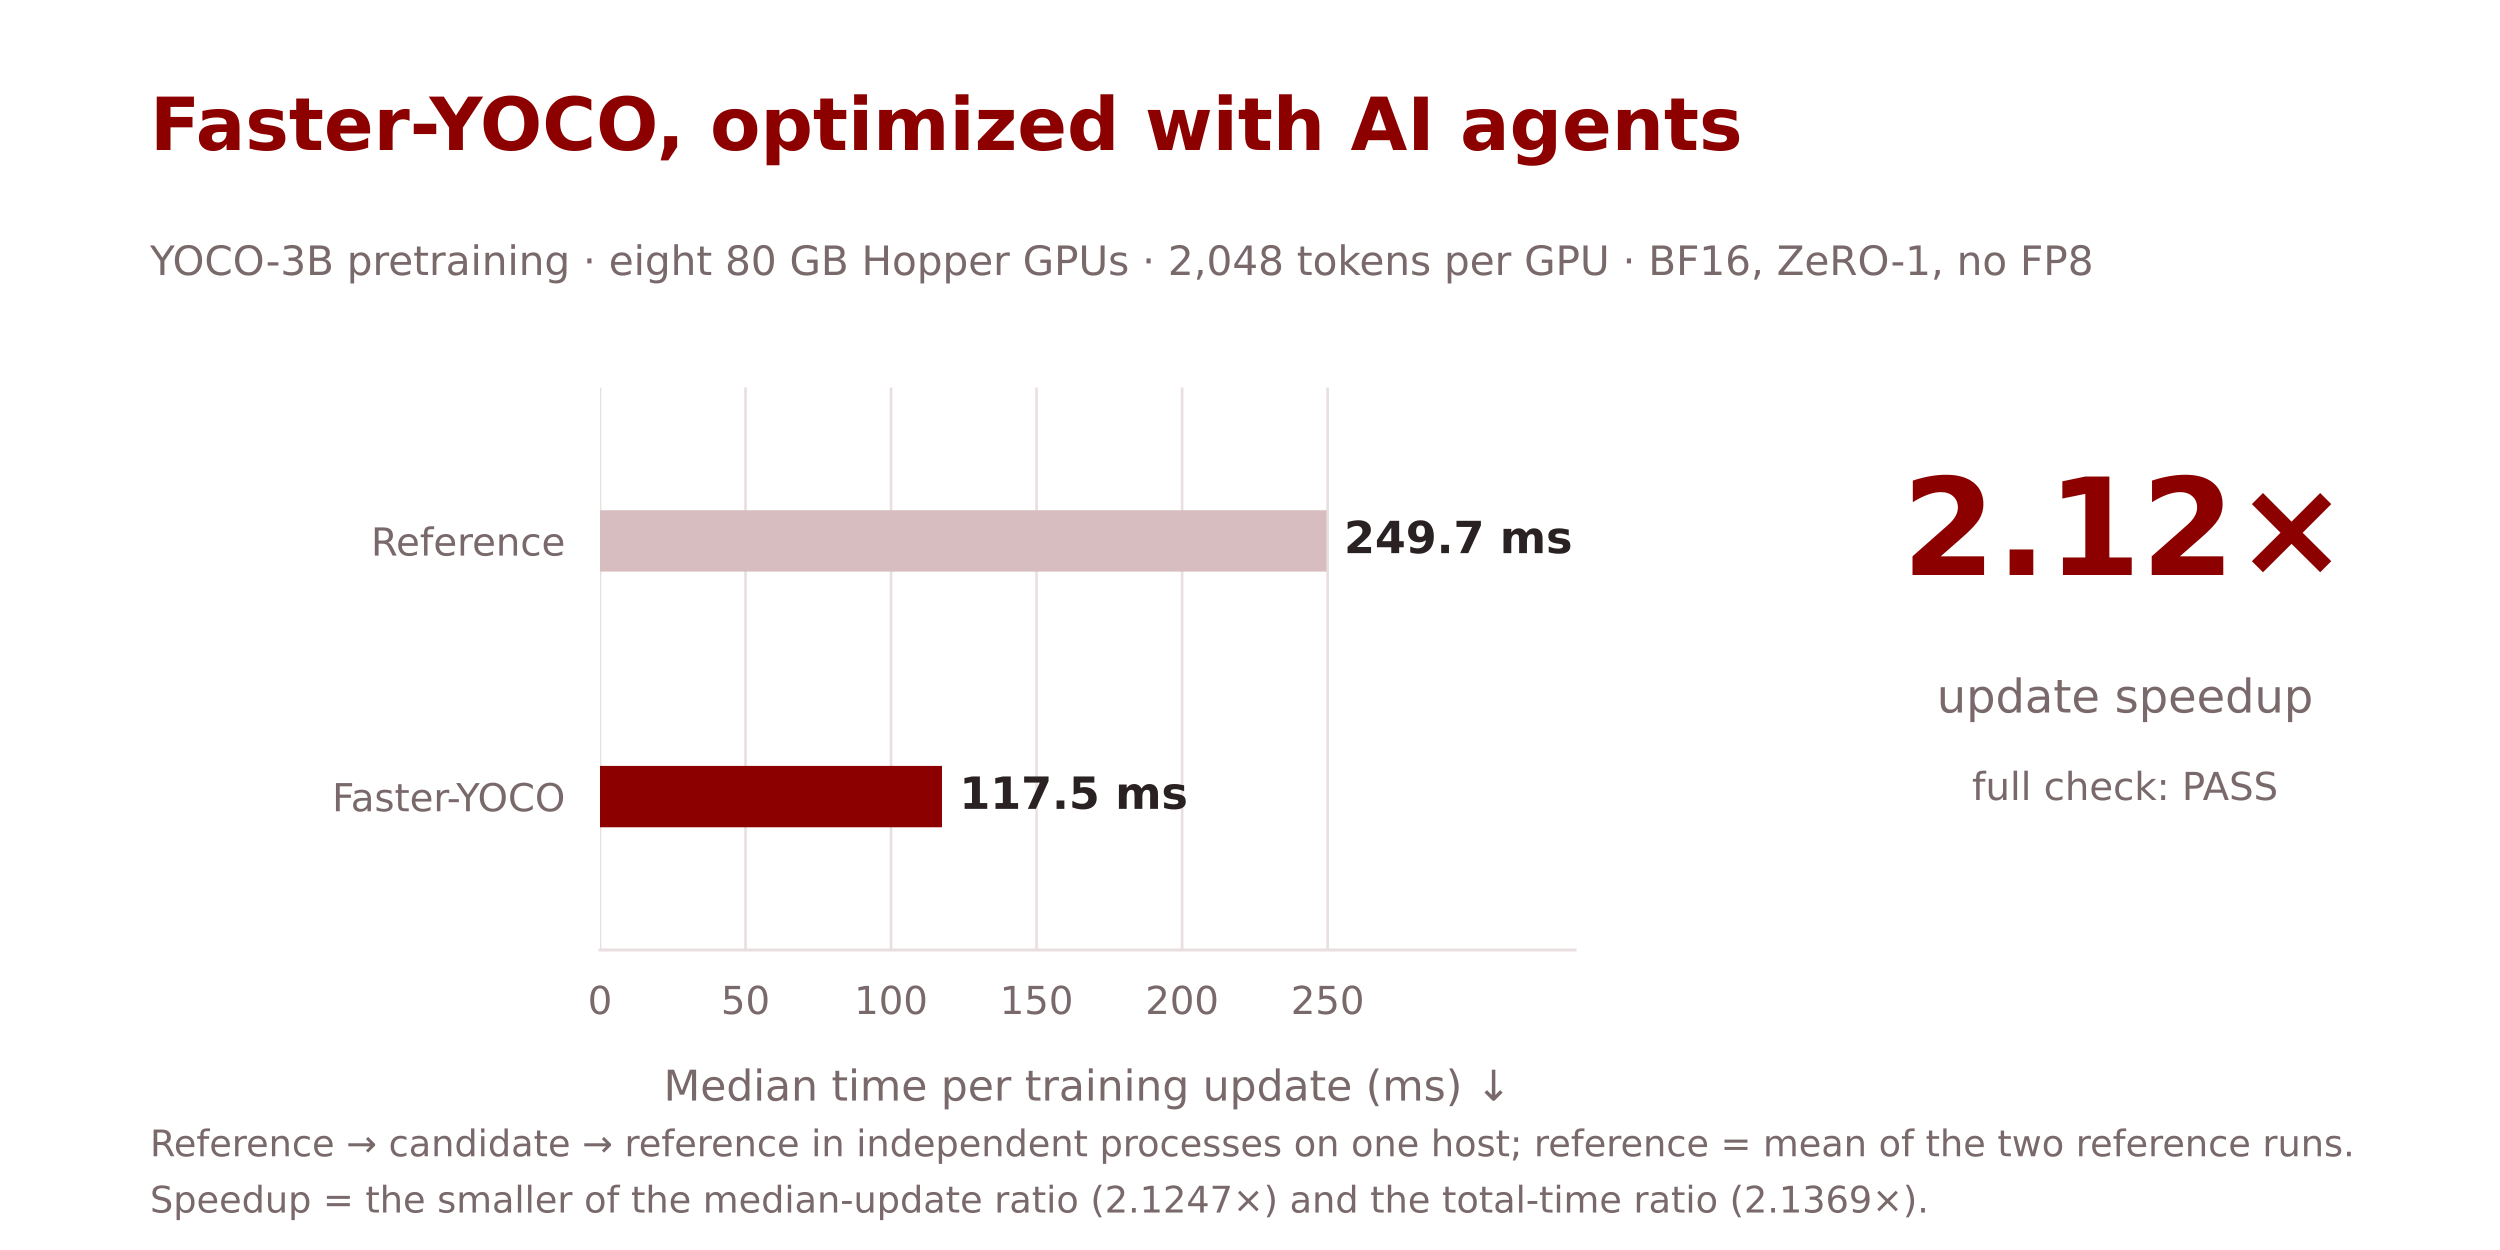
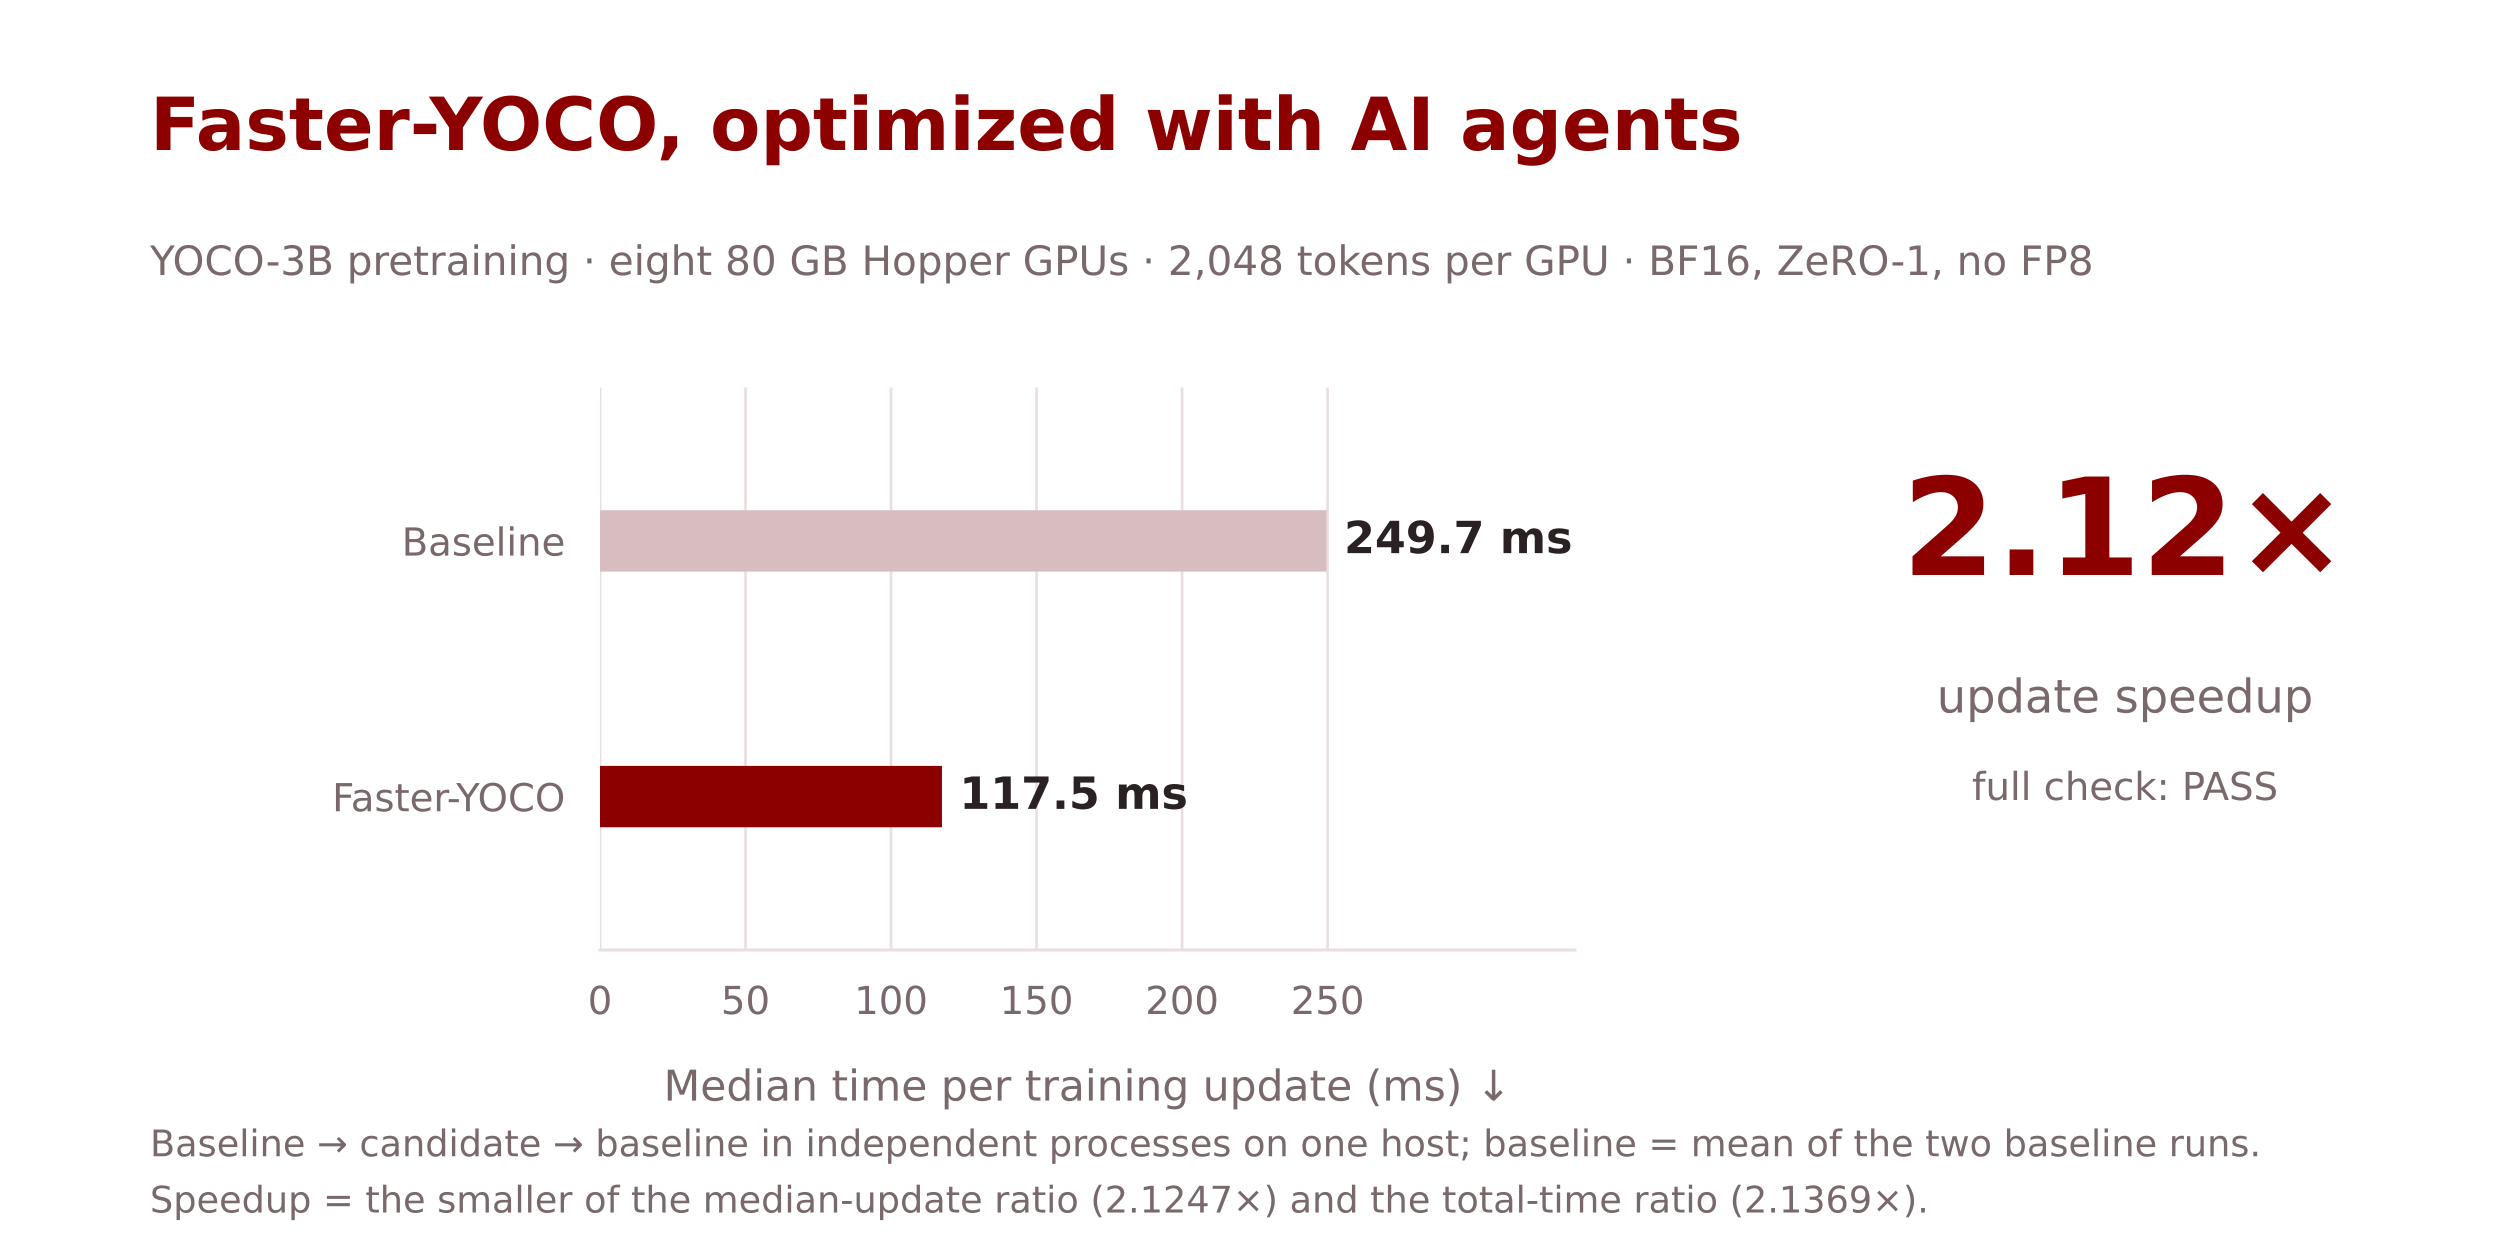
<svg xmlns="http://www.w3.org/2000/svg" width="648pt" height="324pt" viewBox="0 0 648 324" version="1.1">
  <defs>
    <style type="text/css">*{stroke-linejoin: round; stroke-linecap: butt}</style>
  </defs>
  <g id="figure_1">
    <g id="patch_1">
      <path d="M 0 324 L 648 324 L 648 0 L 0 0 z " style="fill: #ffffff" />
    </g>
    <g id="axes_1">
      <g id="patch_2">
        <path d="M 155.52 246.24 L 408.24 246.24 L 408.24 100.44 L 155.52 100.44 z " style="fill: #ffffff" />
      </g>
      <g id="matplotlib.axis_1">
        <g id="xtick_1">
          <g id="line2d_1">
            <path d="M 155.52 246.24 L 155.52 100.44 " clip-path="url(#p07b22acb2a)" style="fill: none; stroke: #eadfe0; stroke-width: 0.7; stroke-linecap: square" />
          </g>
          <g id="line2d_2" />
          <g id="text_1">
            <text style="fill: #79696b; font: 10px 'DejaVu Sans'; text-anchor: middle" x="155.52" y="262.838" transform="rotate(-0 155.52 262.8384)">0</text>
          </g>
        </g>
        <g id="xtick_2">
          <g id="line2d_3">
            <path d="M 193.239 246.24 L 193.239 100.44 " clip-path="url(#p07b22acb2a)" style="fill: none; stroke: #eadfe0; stroke-width: 0.7; stroke-linecap: square" />
          </g>
          <g id="line2d_4" />
          <g id="text_2">
            <text style="fill: #79696b; font: 10px 'DejaVu Sans'; text-anchor: middle" x="193.239" y="262.838" transform="rotate(-0 193.2394 262.8384)">50</text>
          </g>
        </g>
        <g id="xtick_3">
          <g id="line2d_5">
            <path d="M 230.959 246.24 L 230.959 100.44 " clip-path="url(#p07b22acb2a)" style="fill: none; stroke: #eadfe0; stroke-width: 0.7; stroke-linecap: square" />
          </g>
          <g id="line2d_6" />
          <g id="text_3">
            <text style="fill: #79696b; font: 10px 'DejaVu Sans'; text-anchor: middle" x="230.959" y="262.838" transform="rotate(-0 230.9588 262.8384)">100</text>
          </g>
        </g>
        <g id="xtick_4">
          <g id="line2d_7">
            <path d="M 268.678 246.24 L 268.678 100.44 " clip-path="url(#p07b22acb2a)" style="fill: none; stroke: #eadfe0; stroke-width: 0.7; stroke-linecap: square" />
          </g>
          <g id="line2d_8" />
          <g id="text_4">
            <text style="fill: #79696b; font: 10px 'DejaVu Sans'; text-anchor: middle" x="268.678" y="262.838" transform="rotate(-0 268.6782 262.8384)">150</text>
          </g>
        </g>
        <g id="xtick_5">
          <g id="line2d_9">
            <path d="M 306.398 246.24 L 306.398 100.44 " clip-path="url(#p07b22acb2a)" style="fill: none; stroke: #eadfe0; stroke-width: 0.7; stroke-linecap: square" />
          </g>
          <g id="line2d_10" />
          <g id="text_5">
            <text style="fill: #79696b; font: 10px 'DejaVu Sans'; text-anchor: middle" x="306.398" y="262.838" transform="rotate(-0 306.3976 262.8384)">200</text>
          </g>
        </g>
        <g id="xtick_6">
          <g id="line2d_11">
            <path d="M 344.117 246.24 L 344.117 100.44 " clip-path="url(#p07b22acb2a)" style="fill: none; stroke: #eadfe0; stroke-width: 0.7; stroke-linecap: square" />
          </g>
          <g id="line2d_12" />
          <g id="text_6">
            <text style="fill: #79696b; font: 10px 'DejaVu Sans'; text-anchor: middle" x="344.117" y="262.838" transform="rotate(-0 344.117 262.8384)">250</text>
          </g>
        </g>
        <g id="text_7">
          <text style="fill: #79696b; font: 11px 'DejaVu Sans'; text-anchor: middle" x="281.88" y="285.276" transform="rotate(-0 281.88 285.2764)">Median time per training update (ms) ↓</text>
        </g>
      </g>
      <g id="matplotlib.axis_2">
        <g id="ytick_1">
          <g id="line2d_13" />
          <g id="text_8">
-             <text style="fill: #79696b; font: 10px 'DejaVu Sans'; text-anchor: end" x="146.52" y="144.003" transform="rotate(-0 146.52 144.0029)">Reference</text>
+             <text style="fill: #79696b; font: 10px 'DejaVu Sans'; text-anchor: end" x="146.52" y="144.003" transform="rotate(-0 146.52 144.0029)">Baseline</text>
          </g>
        </g>
        <g id="ytick_2">
          <g id="line2d_14" />
          <g id="text_9">
            <text style="fill: #79696b; font: 10px 'DejaVu Sans'; text-anchor: end" x="146.52" y="210.276" transform="rotate(-0 146.52 210.2756)">Faster-YOCO</text>
          </g>
        </g>
      </g>
      <g id="patch_3">
        <path d="M 155.52 246.24 L 408.24 246.24 " style="fill: none; stroke: #eadfe0; stroke-width: 0.8; stroke-linejoin: miter; stroke-linecap: square" />
      </g>
      <g id="patch_4">
        <path d="M 155.52 148.156 L 343.853 148.156 L 343.853 132.251 L 155.52 132.251 z " clip-path="url(#p07b22acb2a)" style="fill: #d7bdbf" />
      </g>
      <g id="patch_5">
        <path d="M 155.52 214.429 L 244.161 214.429 L 244.161 198.524 L 155.52 198.524 z " clip-path="url(#p07b22acb2a)" style="fill: #8c0000" />
      </g>
      <g id="text_10">
        <text style="fill: #292122; font: 700 11.5px 'DejaVu Sans'; text-anchor: start" x="348.379" y="143.377" transform="rotate(-0 348.3793 143.3769)">249.7 ms</text>
      </g>
      <g id="text_11">
        <text style="fill: #292122; font: 700 11.5px 'DejaVu Sans'; text-anchor: start" x="248.687" y="209.65" transform="rotate(-0 248.6869 209.6496)">117.5 ms</text>
      </g>
    </g>
    <g id="text_12">
      <text style="fill: #8c0000; font: 700 19px 'DejaVu Sans'; text-anchor: start" x="38.88" y="38.88" transform="rotate(-0 38.88 38.88)">Faster-YOCO, optimized with AI agents</text>
    </g>
    <g id="text_13">
      <text style="fill: #79696b; font: 10.5px 'DejaVu Sans'; text-anchor: start" x="38.88" y="71.28" transform="rotate(-0 38.88 71.28)">YOCO-3B pretraining · eight 80 GB Hopper GPUs · 2,048 tokens per GPU · BF16, ZeRO-1, no FP8</text>
    </g>
    <g id="text_14">
      <text style="fill: #8c0000; font: 700 35px 'DejaVu Sans'; text-anchor: middle" x="550.8" y="149.04" transform="rotate(-0 550.8 149.04)">2.12×</text>
    </g>
    <g id="text_15">
      <text style="fill: #79696b; font: 12px 'DejaVu Sans'; text-anchor: middle" x="550.8" y="184.68" transform="rotate(-0 550.8 184.68)">update speedup</text>
    </g>
    <g id="text_16">
      <text style="fill: #79696b; font: 10px 'DejaVu Sans'; text-anchor: middle" x="550.8" y="207.36" transform="rotate(-0 550.8 207.36)">full check: PASS</text>
    </g>
    <g id="text_17">
-       <text style="fill: #79696b; font: 9.5px 'DejaVu Sans'; text-anchor: start" x="38.88" y="299.7" transform="rotate(-0 38.88 299.7)">Reference → candidate → reference in independent processes on one host; reference = mean of the two reference runs.</text>
+       <text style="fill: #79696b; font: 9.5px 'DejaVu Sans'; text-anchor: start" x="38.88" y="299.7" transform="rotate(-0 38.88 299.7)">Baseline → candidate → baseline in independent processes on one host; baseline = mean of the two baseline runs.</text>
    </g>
    <g id="text_18">
      <text style="fill: #79696b; font: 9.5px 'DejaVu Sans'; text-anchor: start" x="38.88" y="314.28" transform="rotate(-0 38.88 314.28)">Speedup = the smaller of the median-update ratio (2.1247×) and the total-time ratio (2.1369×).</text>
    </g>
  </g>
  <defs>
    <clipPath id="p07b22acb2a">
      <rect x="155.52" y="100.44" width="252.72" height="145.8" />
    </clipPath>
  </defs>
</svg>
